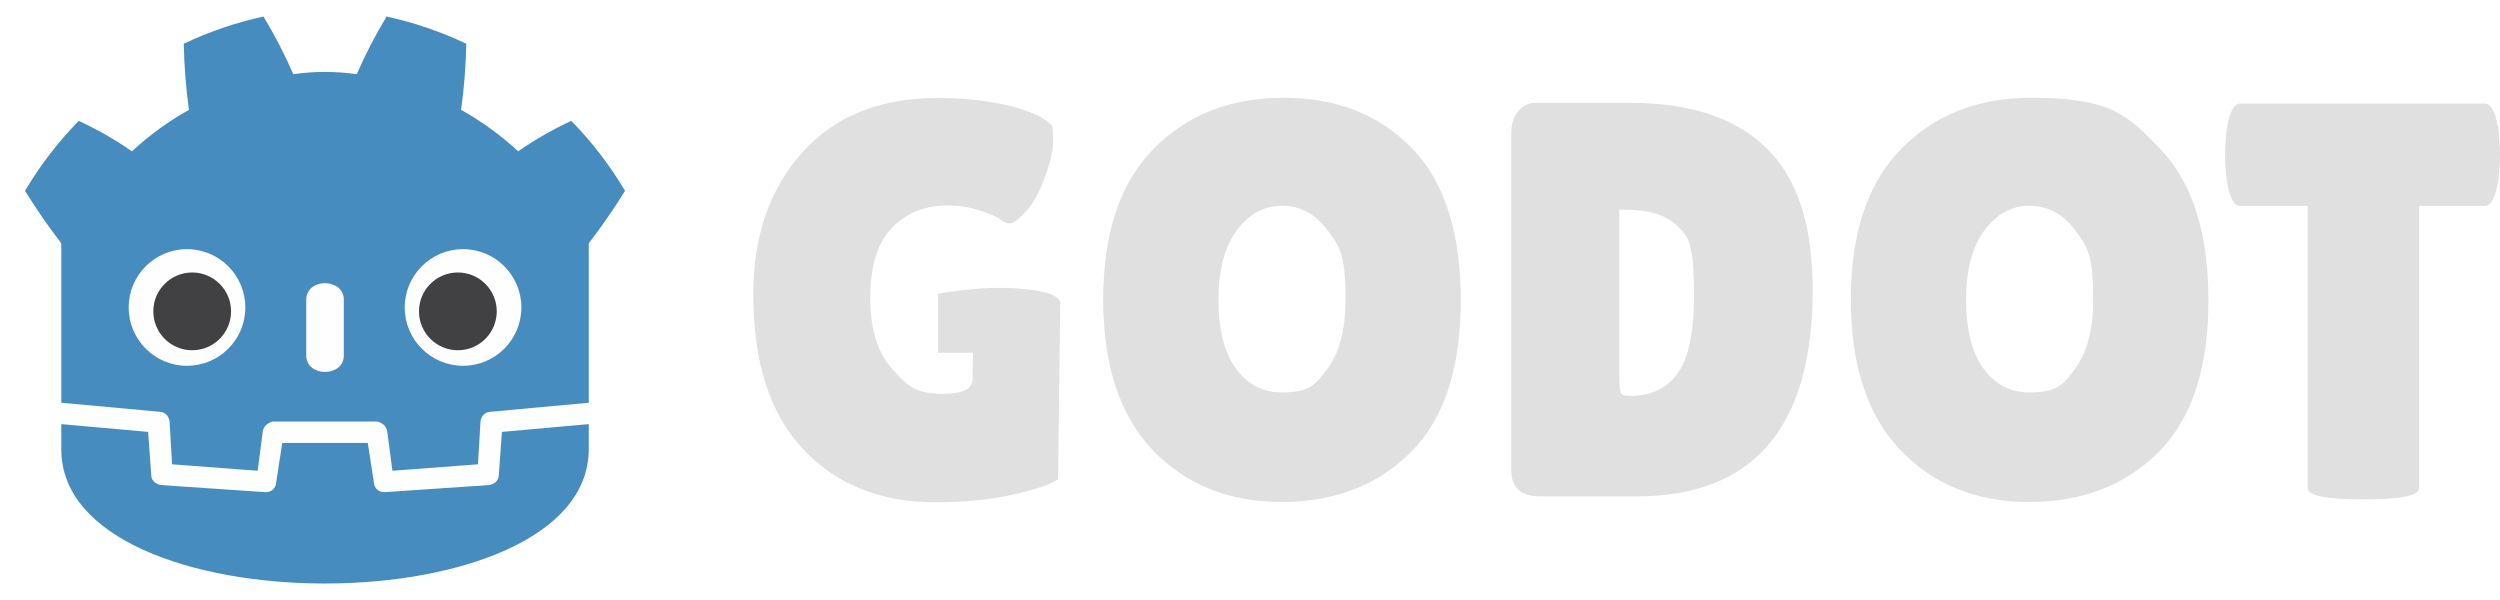
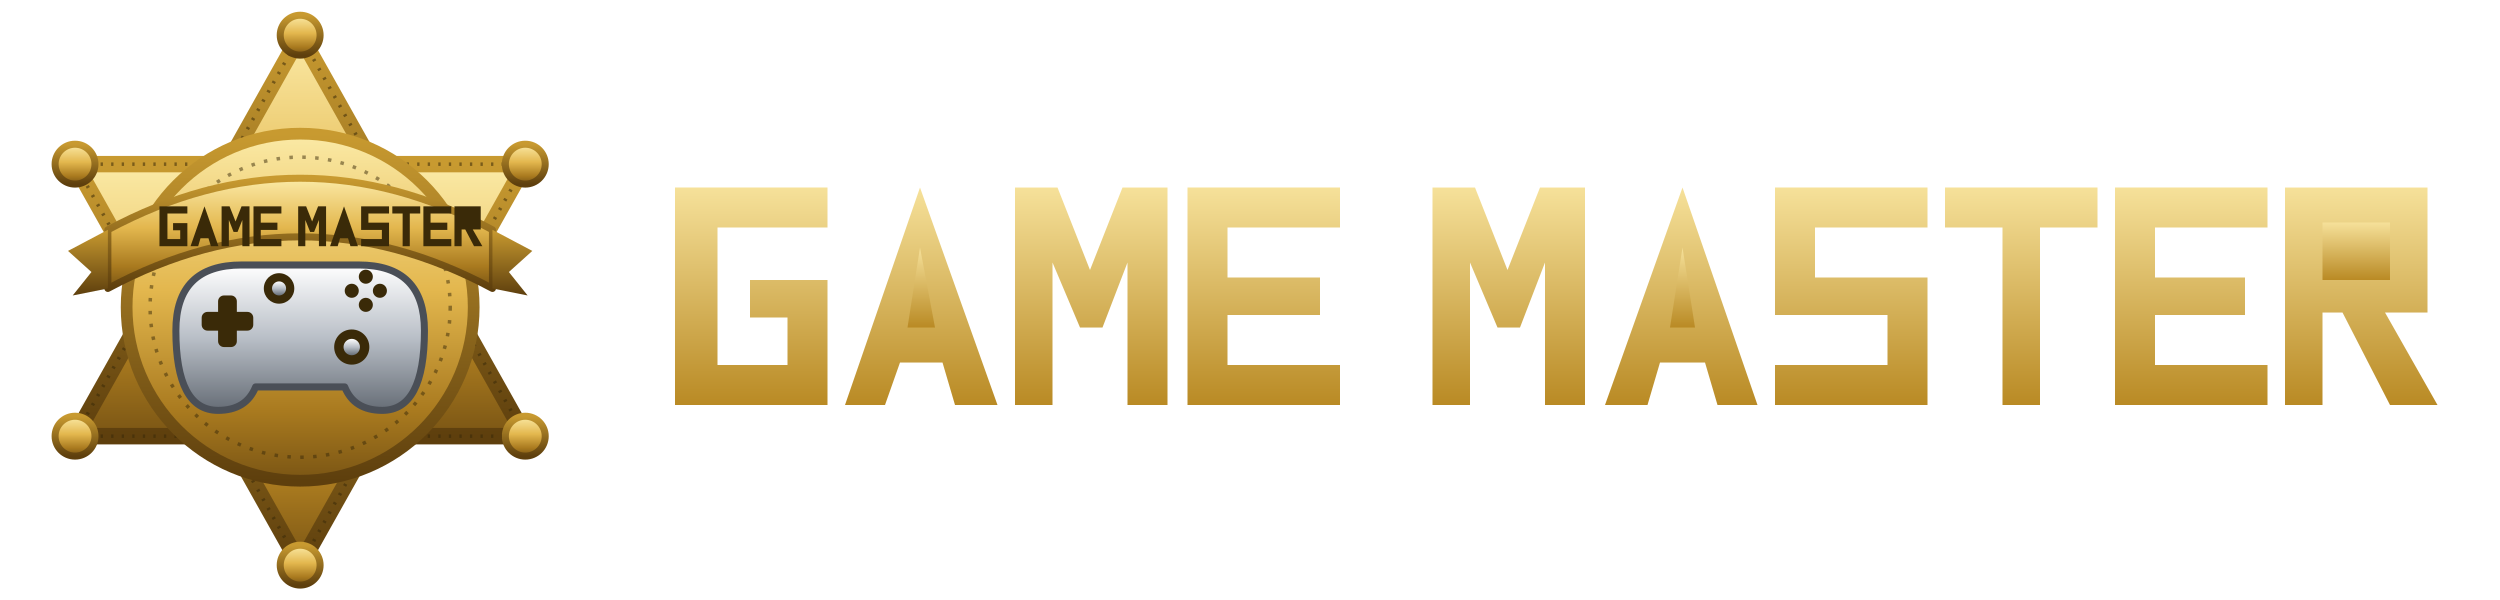
- <svg xmlns="http://www.w3.org/2000/svg" width="100" height="24" stroke-linejoin="round">
-   <path fill="#e0e0e0" d="M40.122 11.514c-1.211-.019-2.597.234-2.597.234v2.364h1.393l-.015 1.052q0 .587-1.159.587c-1.159 0-1.454-.328-2.045-.979q-.89-.98-.889-2.867 0-1.89.865-2.79.866-.899 2.261-.899c.411.003.821.067 1.214.191q.63.192.844.358.212.172.405.17.19 0 .616-.45.43-.45.767-1.359c.224-.61.337-1.076.337-1.407a6 6 0 0 0-.023-.674q-.47-.517-1.744-.821-1.268-.305-2.844-.304-3.463 0-5.419 2.181-1.957 2.182-1.957 5.668 0 4.094 2.001 6.207 2.002 2.114 5.263 2.113 1.754 0 3.114-.303 1.361-.303 1.811-.619l.09-7.038c0-.408-1.079-.594-2.289-.615M51.279 8.23q-1.078 0-1.81.989-.73.99-.731 2.776 0 1.79.698 2.745.697.957 1.832.957c1.135 0 1.372-.323 1.844-.969q.709-.966.709-2.766c0-1.8-.244-2.122-.731-2.767q-.73-.965-1.811-.965m-.011 11.85q-3.16 0-5.15-2.067-1.989-2.07-1.989-6.039 0-3.97 2.011-6.017 2.014-2.046 5.196-2.046 3.183-.001 5.138 2.014 1.958 2.013 1.957 6.094t-2.001 6.073q-2.002 1.988-5.162 1.988M64.77 8.386v6.727q0 .47.068.595c.068.125.18.124.404.124q1.238 0 1.879-.923.641-.921.64-3.069c-.001-2.148-.222-2.366-.663-2.799q-.664-.654-2.103-.655zm-4.317 10.436V5.33q0-.563.282-.891a.92.92 0 0 1 .73-.326h3.756q3.575 0 5.429 1.801 1.857 1.798 1.857 5.666 0 8.276-7.063 8.276h-3.845q-1.146 0-1.147-1.034M81.186 8.23q-1.08 0-1.812.989-.73.99-.73 2.776 0 1.79.697 2.745.697.957 1.833.957c1.136 0 1.372-.323 1.844-.969q.709-.966.709-2.766c0-1.8-.244-2.122-.731-2.767q-.73-.965-1.81-.965m-.012 11.85q-3.16 0-5.15-2.067-1.99-2.07-1.99-6.039 0-3.97 2.012-6.017 2.014-2.046 5.196-2.046c3.182 0 3.834.67 5.138 2.014q1.957 2.013 1.957 6.094t-2.002 6.073q-2.001 1.988-5.161 1.988m15.587-.552q0 .448-2.226.449-2.227-.001-2.228-.449V8.238h-2.698q-.382 0-.539-1.036a7 7 0 0 1-.066-1.011q0-.517.065-1.012c.105-.688.285-1.036.54-1.036h9.783q.382.001.541 1.036a7.7 7.7 0 0 1 0 2.023q-.16 1.036-.541 1.036h-2.631z" />
-   <g fill="#fefefe" transform="translate(-.27 -1.335)scale(.02592)">
-     <path d="M105 673v33q407 354 814 0v-33z" />
-     <path fill="#478cbf" d="m105 673 152 14q12 1 15 14l4 67 132 10 8-61q2-11 15-15h162q13 4 15 15l8 61 132-10 4-67q3-13 15-14l152-14V427q30-39 56-81-35-59-83-108-43 20-82 47-40-37-88-64 7-51 8-102-59-28-123-42-26 43-46 89-49-7-98 0-20-46-46-89-64 14-123 42 1 51 8 102-48 27-88 64-39-27-82-47-48 49-83 108 26 42 56 81zm0 33v39c0 276 813 276 814 0v-39l-134 12-5 69q-2 10-14 13l-162 11q-12 0-16-11l-10-65H446l-10 65q-4 11-16 11l-162-11q-12-3-14-13l-5-69z" />
-     <path d="M483 600c0 34 58 34 58 0v-86c0-34-58-34-58 0z" />
-     <circle cx="725" cy="526" r="90" />
-     <circle cx="299" cy="526" r="90" />
+ <svg xmlns="http://www.w3.org/2000/svg" width="100" height="24" viewBox="0 0 100 24">
+   <defs>
+     <linearGradient id="gm_gold" x1="0" y1="0" x2="0" y2="1">
+       <stop offset="0" stop-color="#fbeaa6" />
+       <stop offset="0.45" stop-color="#e3b74e" />
+       <stop offset="0.8" stop-color="#a97a1f" />
+       <stop offset="1" stop-color="#7a5514" />
+     </linearGradient>
+     <linearGradient id="gm_gold_d" x1="0" y1="0" x2="0" y2="1">
+       <stop offset="0" stop-color="#c89a30" />
+       <stop offset="1" stop-color="#5e3f0d" />
+     </linearGradient>
+     <linearGradient id="gm_silver" x1="0" y1="0" x2="0" y2="1">
+       <stop offset="0" stop-color="#ffffff" />
+       <stop offset="0.5" stop-color="#b9bfc7" />
+       <stop offset="1" stop-color="#666d76" />
+     </linearGradient>
+     <linearGradient id="gm_gold_t" x1="0" y1="0" x2="0" y2="1">
+       <stop offset="0" stop-color="#f6e19a" />
+       <stop offset="1" stop-color="#b98a24" />
+     </linearGradient>
+   </defs>
+   <g transform="scale(0.0469)">
+     <g stroke-linejoin="round">
+       <polygon points="256,30 64,372 448,372" fill="url(#gm_gold)" stroke="url(#gm_gold_d)" stroke-width="14" />
+       <polygon points="256,30 64,372 448,372" fill="none" stroke="#3a2a08" stroke-width="3" stroke-dasharray="2 7" opacity="0.55" />
+       <polygon points="256,482 64,140 448,140" fill="url(#gm_gold)" stroke="url(#gm_gold_d)" stroke-width="14" />
+       <polygon points="256,482 64,140 448,140" fill="none" stroke="#3a2a08" stroke-width="3" stroke-dasharray="2 7" opacity="0.55" />
+       <circle cx="256" cy="30" r="17" fill="url(#gm_gold)" stroke="url(#gm_gold_d)" stroke-width="6" />
+       <circle cx="64" cy="372" r="17" fill="url(#gm_gold)" stroke="url(#gm_gold_d)" stroke-width="6" />
+       <circle cx="448" cy="372" r="17" fill="url(#gm_gold)" stroke="url(#gm_gold_d)" stroke-width="6" />
+       <circle cx="256" cy="482" r="17" fill="url(#gm_gold)" stroke="url(#gm_gold_d)" stroke-width="6" />
+       <circle cx="64" cy="140" r="17" fill="url(#gm_gold)" stroke="url(#gm_gold_d)" stroke-width="6" />
+       <circle cx="448" cy="140" r="17" fill="url(#gm_gold)" stroke="url(#gm_gold_d)" stroke-width="6" />
+       <circle cx="256" cy="262" r="148" fill="url(#gm_gold)" stroke="url(#gm_gold_d)" stroke-width="10" />
+       <circle cx="256" cy="262" r="128" fill="none" stroke="#3a2a08" stroke-width="3" stroke-dasharray="3 8" opacity="0.5" />
+       <path d="M92,196 Q256,108 420,196 L420,246 Q256,158 92,246 Z" fill="url(#gm_gold)" stroke="url(#gm_gold_d)" stroke-width="6" />
+       <path d="M92,196 L58,214 L78,232 L62,252 L92,246 Z" fill="url(#gm_gold_d)" />
+       <path d="M420,196 L454,214 L434,232 L450,252 L420,246 Z" fill="url(#gm_gold_d)" />
+       <path d="M150,282 q0,-56 56,-56 h100 q56,0 56,56 q0,68 -36,68 q-24,0 -32,-20 h-76 q-8,20 -32,20 q-36,0 -36,-68 z" fill="url(#gm_silver)" stroke="#4a4f57" stroke-width="6" />
+       <rect x="186" y="252" width="16" height="44" rx="5" fill="#3a2a08" />
+       <rect x="172" y="266" width="44" height="16" rx="5" fill="#3a2a08" />
+       <circle cx="300" cy="296" r="15" fill="#3a2a08" />
+       <circle cx="300" cy="296" r="7" fill="url(#gm_silver)" />
+       <circle cx="238" cy="246" r="13" fill="#3a2a08" />
+       <circle cx="238" cy="246" r="6" fill="url(#gm_silver)" />
+       <circle cx="312" cy="236" r="6" fill="#3a2a08" />
+       <circle cx="300" cy="248" r="6" fill="#3a2a08" />
+       <circle cx="324" cy="248" r="6" fill="#3a2a08" />
+       <circle cx="312" cy="260" r="6" fill="#3a2a08" />
+     </g>
+     <path d="M159.8,176.0 159.8,182.1 142.8,182.1 142.8,203.9 153.7,203.9 153.7,196.4 147.6,196.4 147.6,190.3 159.8,190.3 159.8,210.0 136.0,210.0 136.0,176.0 Z" fill="#3a2a08" fill-rule="evenodd" />
+     <path d="M174.4,176.0 186.3,210.0 179.9,210.0 177.8,203.2 171.0,203.2 169.0,210.0 162.5,210.0 Z" fill="#3a2a08" fill-rule="evenodd" />
+     <path d="M174.4,185.5 176.5,197.8 172.4,197.8 Z" fill="#3a2a08" fill-rule="evenodd" />
+     <path d="M189.0,210.0 189.0,176.0 195.8,176.0 200.9,188.9 206.0,176.0 212.8,176.0 212.8,210.0 206.7,210.0 206.7,187.6 202.6,197.8 199.2,197.8 195.2,187.6 195.2,210.0 Z" fill="#3a2a08" fill-rule="evenodd" />
+     <path d="M216.2,176.0 240.0,176.0 240.0,182.1 222.4,182.1 222.4,189.9 236.6,189.9 236.6,196.1 222.4,196.1 222.4,203.9 240.0,203.9 240.0,210.0 216.2,210.0 Z" fill="#3a2a08" fill-rule="evenodd" />
+     <path d="M254.3,210.0 254.3,176.0 261.1,176.0 266.2,188.9 271.3,176.0 278.1,176.0 278.1,210.0 272.0,210.0 272.0,187.6 267.9,197.8 264.5,197.8 260.4,187.6 260.4,210.0 Z" fill="#3a2a08" fill-rule="evenodd" />
+     <path d="M293.4,176.0 305.3,210.0 298.9,210.0 296.8,203.2 290.0,203.2 288.0,210.0 281.5,210.0 Z" fill="#3a2a08" fill-rule="evenodd" />
+     <path d="M293.4,185.5 295.5,197.8 291.4,197.8 Z" fill="#3a2a08" fill-rule="evenodd" />
+     <path d="M331.8,176.0 331.8,182.1 314.2,182.1 314.2,189.9 331.8,189.9 331.8,210.0 308.0,210.0 308.0,203.9 325.7,203.9 325.7,196.1 308.0,196.1 308.0,176.0 Z" fill="#3a2a08" fill-rule="evenodd" />
+     <path d="M334.6,176.0 358.4,176.0 358.4,182.1 349.5,182.1 349.5,210.0 343.4,210.0 343.4,182.1 334.6,182.1 Z" fill="#3a2a08" fill-rule="evenodd" />
+     <path d="M361.1,176.0 384.9,176.0 384.9,182.1 367.2,182.1 367.2,189.9 381.5,189.9 381.5,196.1 367.2,196.1 367.2,203.9 384.9,203.9 384.9,210.0 361.1,210.0 Z" fill="#3a2a08" fill-rule="evenodd" />
+     <path d="M387.6,176.0 410.0,176.0 410.0,195.7 403.2,195.7 411.4,210.0 404.3,210.0 396.8,195.7 393.7,195.7 393.7,210.0 387.6,210.0 Z" fill="#3a2a08" fill-rule="evenodd" />
+     <path d="M393.7,181.4 403.9,181.4 403.9,190.3 393.7,190.3 Z" fill="#3a2a08" fill-rule="evenodd" />
  </g>
-   <g fill="#414042" transform="translate(-.27 -1.335)scale(.02592)">
-     <circle cx="307" cy="532" r="60" />
-     <circle cx="717" cy="532" r="60" />
-   </g>
+   <path d="M33.1,7.5 33.1,9.1 28.7,9.1 28.7,14.6 31.5,14.6 31.5,12.7 30.0,12.7 30.0,11.2 33.1,11.2 33.1,16.2 27.0,16.2 27.0,7.5 Z" fill="url(#gm_gold_t)" fill-rule="evenodd" />
+   <path d="M36.8,7.5 39.9,16.2 38.2,16.2 37.7,14.5 36.0,14.5 35.4,16.2 33.8,16.2 Z" fill="url(#gm_gold_t)" fill-rule="evenodd" />
+   <path d="M36.8,9.9 37.4,13.1 36.3,13.1 Z" fill="url(#gm_gold_t)" fill-rule="evenodd" />
+   <path d="M40.6,16.2 40.6,7.5 42.3,7.5 43.6,10.8 44.9,7.5 46.7,7.5 46.7,16.2 45.1,16.2 45.1,10.5 44.1,13.1 43.2,13.1 42.1,10.5 42.1,16.2 Z" fill="url(#gm_gold_t)" fill-rule="evenodd" />
+   <path d="M47.5,7.5 53.6,7.5 53.6,9.1 49.1,9.1 49.1,11.1 52.8,11.1 52.8,12.6 49.1,12.6 49.1,14.6 53.6,14.6 53.6,16.2 47.5,16.2 Z" fill="url(#gm_gold_t)" fill-rule="evenodd" />
+   <path d="M57.3,16.2 57.3,7.5 59.0,7.5 60.3,10.8 61.6,7.5 63.4,7.5 63.4,16.2 61.8,16.2 61.8,10.5 60.8,13.1 59.9,13.1 58.8,10.5 58.8,16.2 Z" fill="url(#gm_gold_t)" fill-rule="evenodd" />
+   <path d="M67.3,7.5 70.3,16.2 68.7,16.2 68.2,14.5 66.4,14.5 65.9,16.2 64.2,16.2 Z" fill="url(#gm_gold_t)" fill-rule="evenodd" />
+   <path d="M67.3,9.9 67.8,13.1 66.8,13.1 Z" fill="url(#gm_gold_t)" fill-rule="evenodd" />
+   <path d="M77.1,7.5 77.1,9.1 72.6,9.1 72.6,11.1 77.1,11.1 77.1,16.2 71.0,16.2 71.0,14.6 75.5,14.6 75.5,12.6 71.0,12.6 71.0,7.5 Z" fill="url(#gm_gold_t)" fill-rule="evenodd" />
+   <path d="M77.8,7.5 83.9,7.5 83.9,9.1 81.6,9.1 81.6,16.2 80.1,16.2 80.1,9.1 77.8,9.1 Z" fill="url(#gm_gold_t)" fill-rule="evenodd" />
+   <path d="M84.6,7.5 90.7,7.5 90.7,9.1 86.2,9.1 86.2,11.1 89.8,11.1 89.8,12.6 86.2,12.6 86.2,14.6 90.7,14.6 90.7,16.2 84.6,16.2 Z" fill="url(#gm_gold_t)" fill-rule="evenodd" />
+   <path d="M91.4,7.5 97.1,7.5 97.1,12.5 95.4,12.5 97.5,16.2 95.6,16.2 93.7,12.5 92.9,12.5 92.9,16.2 91.4,16.2 Z" fill="url(#gm_gold_t)" fill-rule="evenodd" />
+   <path d="M92.9,8.9 95.6,8.9 95.6,11.2 92.9,11.2 Z" fill="url(#gm_gold_t)" fill-rule="evenodd" />
</svg>
